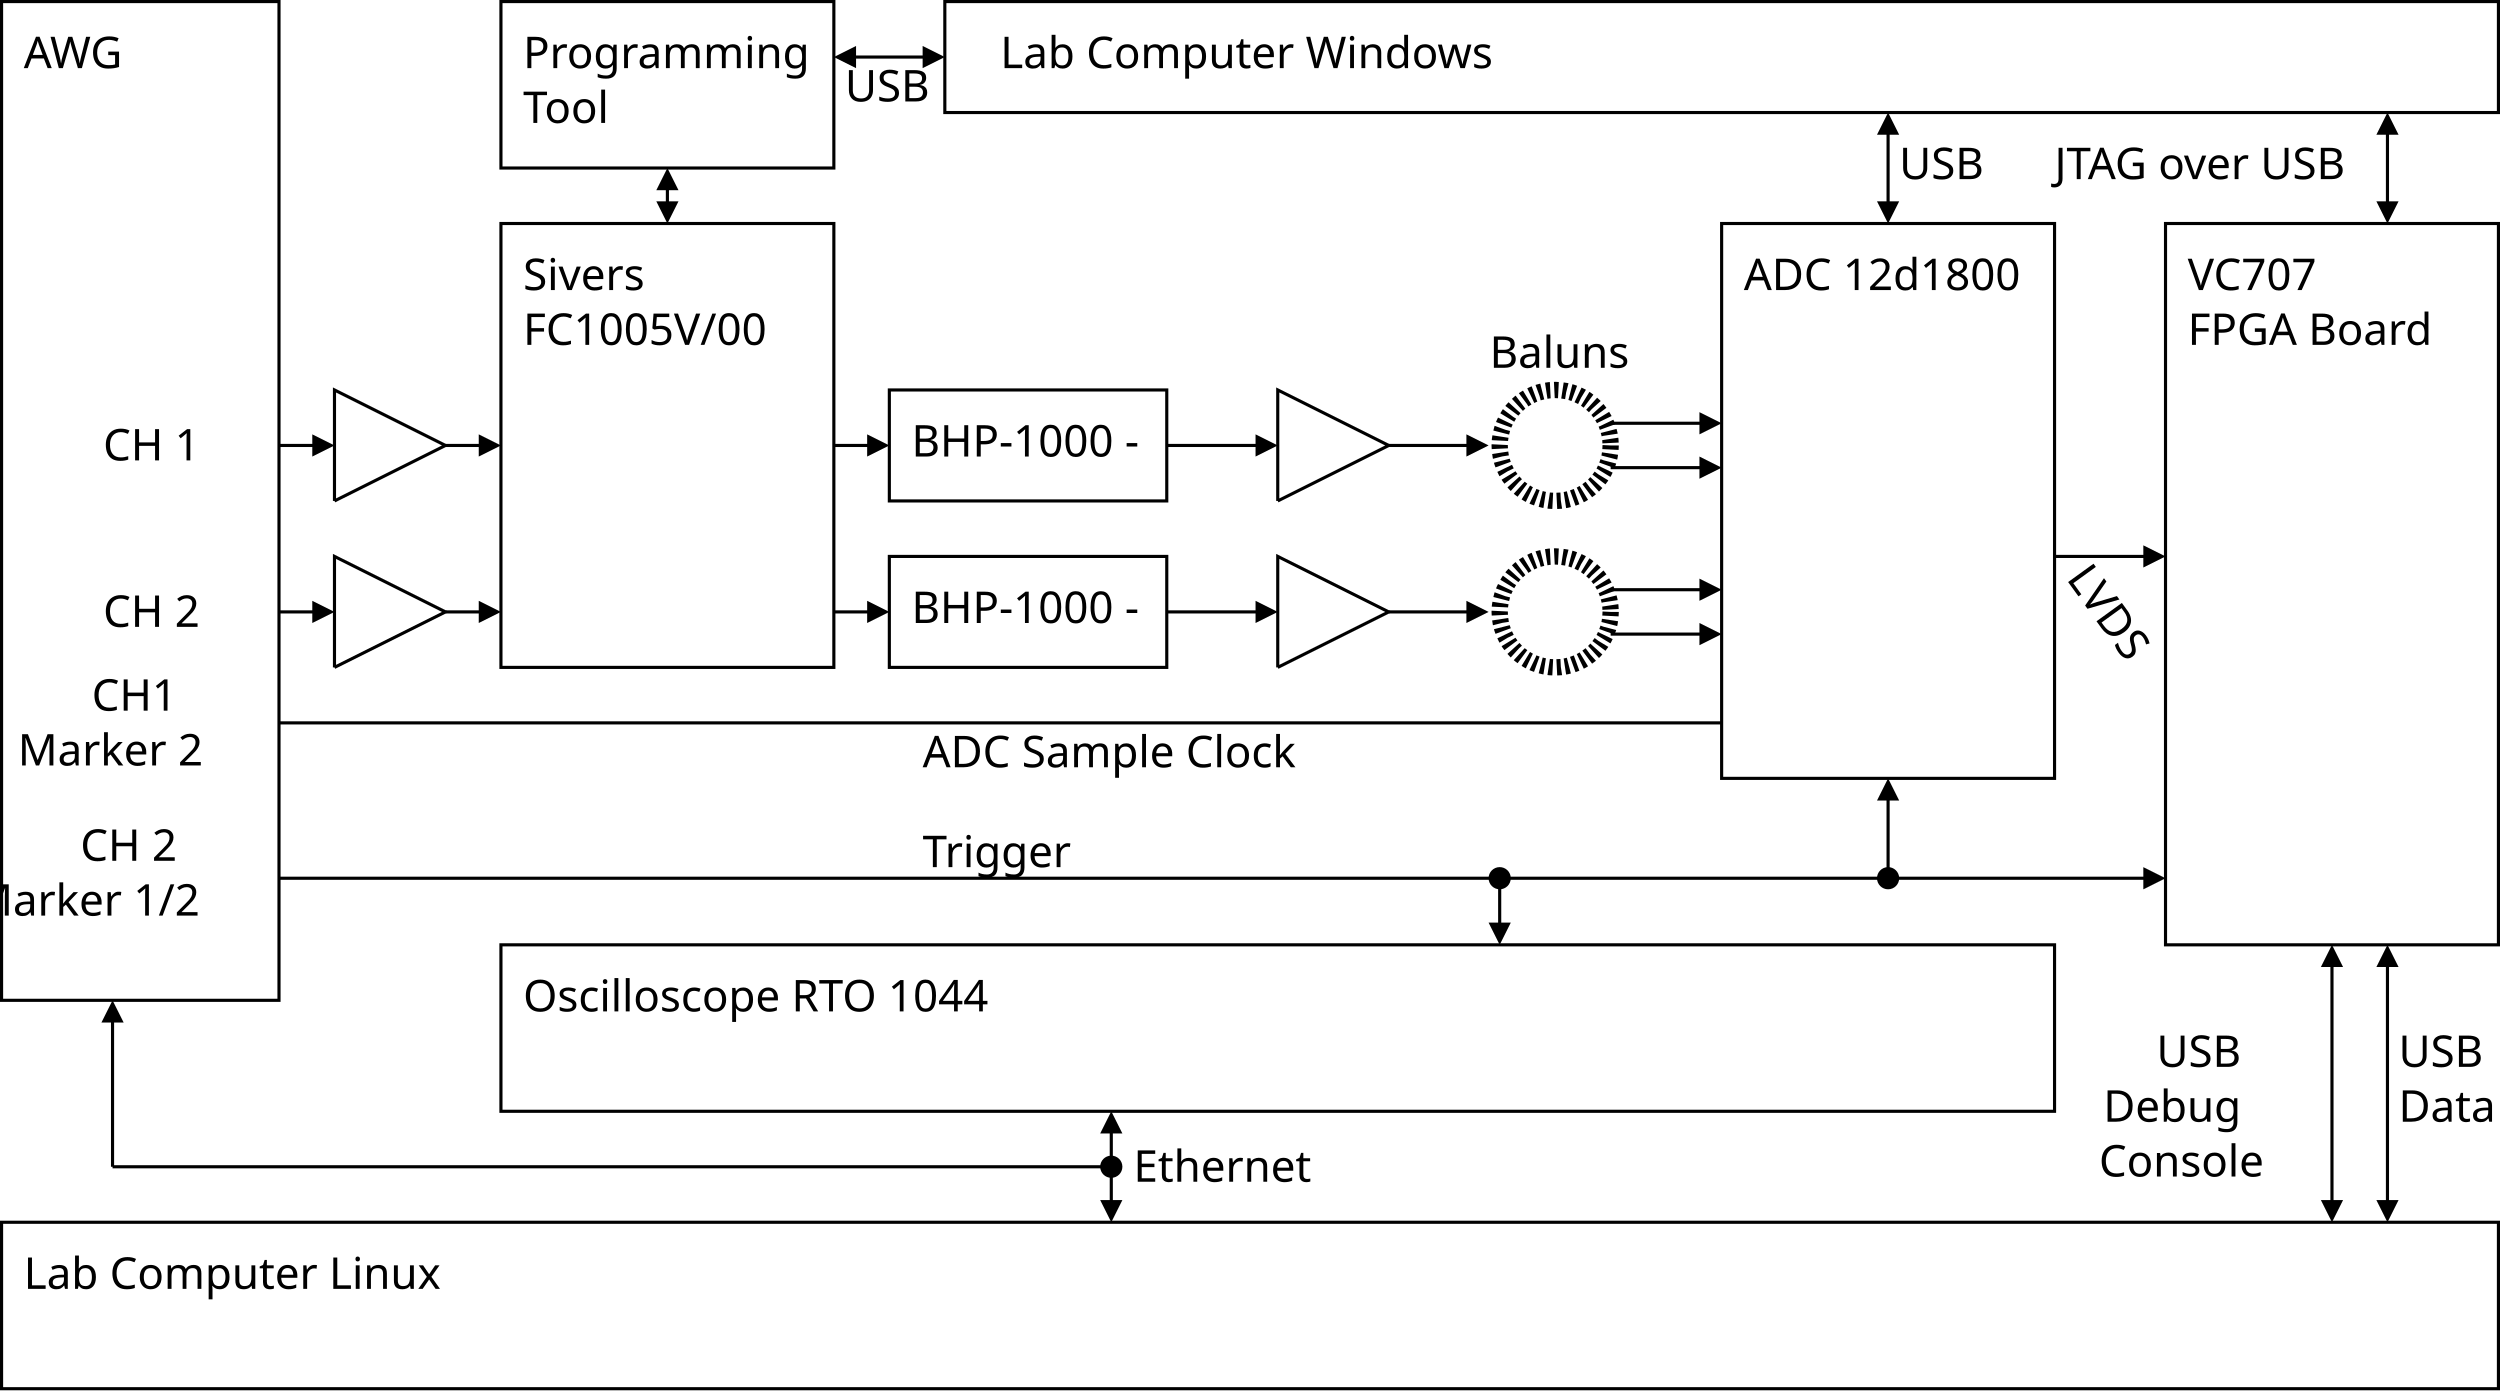
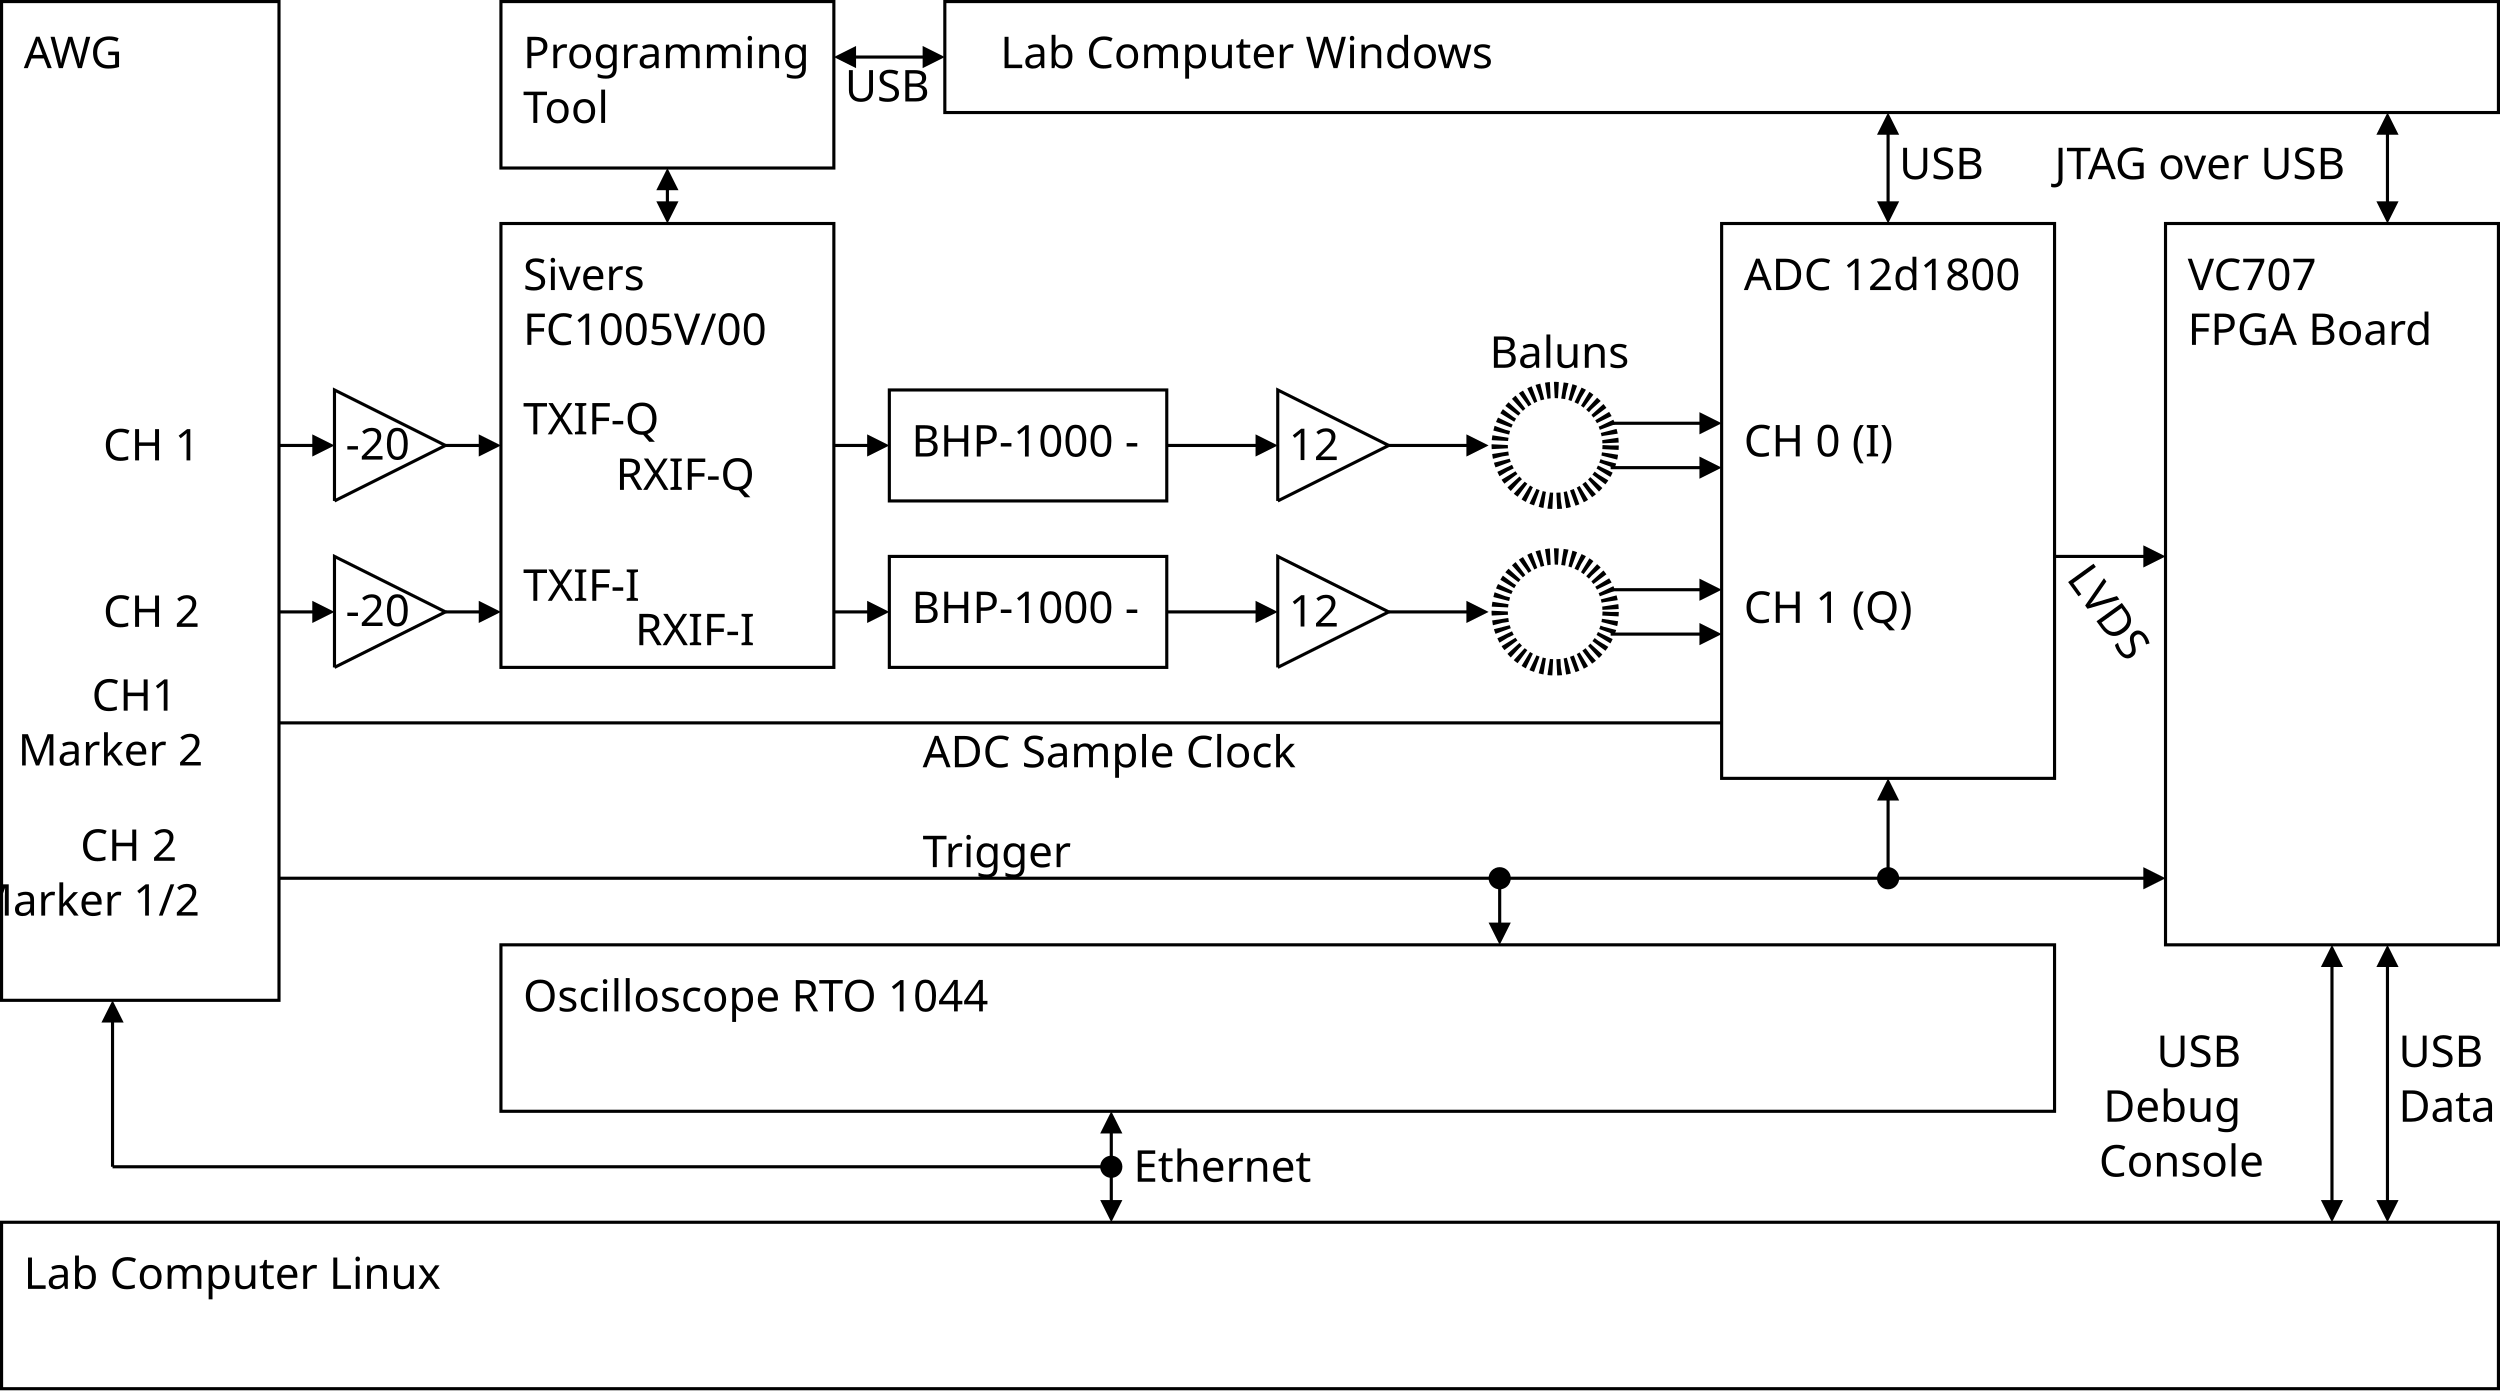
<svg xmlns="http://www.w3.org/2000/svg" xmlns:xlink="http://www.w3.org/1999/xlink" width="798.244" height="443.913" id="svg2" version="1.1">
  <defs id="defs4" />
  <g id="layer1" transform="translate(-34.93307,-59.7362)">
    <rect style="color:#000000;fill:none;stroke:#000000;stroke-width:1;stroke-linecap:butt;stroke-linejoin:miter;stroke-miterlimit:4;stroke-opacity:1;stroke-dasharray:none;stroke-dashoffset:0;marker:none;visibility:visible;display:inline;overflow:visible;enable-background:accumulate" id="rect2987" width="88.583" height="318.898" x="35.433" y="60.236" />
    <rect style="color:#000000;fill:none;stroke:#000000;stroke-width:1;stroke-linecap:butt;stroke-linejoin:miter;stroke-miterlimit:4;stroke-opacity:1;stroke-dasharray:none;stroke-dashoffset:0;marker:none;visibility:visible;display:inline;overflow:visible;enable-background:accumulate" id="rect3041" width="106.299" height="53.15" x="194.882" y="60.236" />
    <text xml:space="preserve" style="font-size:14px;font-style:normal;font-variant:normal;font-weight:normal;font-stretch:normal;line-height:125%;letter-spacing:0px;word-spacing:0px;fill:#000000;fill-opacity:1;stroke:none;font-family:cmr10;-inkscape-font-specification:cmr10" x="42.52" y="81.496" id="text3043">
      <tspan id="tspan3045" x="42.52" y="81.496">AWG</tspan>
    </text>
    <text xml:space="preserve" style="font-size:14px;font-style:normal;font-variant:normal;font-weight:normal;font-stretch:normal;line-height:125%;letter-spacing:0px;word-spacing:0px;fill:#000000;fill-opacity:1;stroke:none;font-family:cmr10;-inkscape-font-specification:cmr10" x="201.969" y="81.496" id="text3047">
      <tspan x="201.969" y="81.496" id="tspan3055">Programming</tspan>
      <tspan x="201.969" y="98.996" id="tspan4203">Tool</tspan>
    </text>
    <text xml:space="preserve" style="font-size:14px;font-style:normal;font-variant:normal;font-weight:normal;font-stretch:normal;line-height:125%;letter-spacing:0px;word-spacing:0px;fill:#000000;fill-opacity:1;stroke:none;font-family:cmr10;-inkscape-font-specification:cmr10" x="201.969" y="152.362" id="text3057">
      <tspan id="tspan3059" x="201.969" y="152.362">Sivers</tspan>
      <tspan x="201.969" y="169.862" id="tspan3097">FC1005V/00</tspan>
    </text>
    <text xml:space="preserve" style="font-size:14px;font-style:normal;font-variant:normal;font-weight:normal;font-stretch:normal;line-height:125%;letter-spacing:0px;word-spacing:0px;fill:#000000;fill-opacity:1;stroke:none;font-family:cmr10;-inkscape-font-specification:cmr10" x="510.568" y="177.165" id="text3067">
      <tspan id="tspan3069" x="510.568" y="177.165">Baluns</tspan>
    </text>
    <text xml:space="preserve" style="font-size:14px;font-style:normal;font-variant:normal;font-weight:normal;font-stretch:normal;line-height:125%;letter-spacing:0px;word-spacing:0px;fill:#000000;fill-opacity:1;stroke:none;font-family:cmr10;-inkscape-font-specification:cmr10" x="591.732" y="152.362" id="text3071">
      <tspan id="tspan3073" x="591.732" y="152.362">ADC 12d1800</tspan>
    </text>
    <text xml:space="preserve" style="font-size:14px;font-style:normal;font-variant:normal;font-weight:normal;font-stretch:normal;line-height:125%;letter-spacing:0px;word-spacing:0px;fill:#000000;fill-opacity:1;stroke:none;font-family:cmr10;-inkscape-font-specification:cmr10" x="733.465" y="152.362" id="text3075">
      <tspan id="tspan3077" x="733.465" y="152.362">VC707</tspan>
      <tspan x="733.465" y="169.862" id="tspan3996">FPGA Board</tspan>
    </text>
    <text xml:space="preserve" style="font-size:14px;font-style:normal;font-variant:normal;font-weight:normal;font-stretch:normal;line-height:125%;letter-spacing:0px;word-spacing:0px;fill:#000000;fill-opacity:1;stroke:none;font-family:cmr10;-inkscape-font-specification:cmr10" x="354.331" y="81.496" id="text3079">
      <tspan id="tspan3081" x="354.331" y="81.496">Lab Computer Windows</tspan>
    </text>
    <text xml:space="preserve" style="font-size:14px;font-style:normal;font-variant:normal;font-weight:normal;font-stretch:normal;line-height:125%;letter-spacing:0px;word-spacing:0px;fill:#000000;fill-opacity:1;stroke:none;font-family:cmr10;-inkscape-font-specification:cmr10" x="42.52" y="471.26" id="text3083">
      <tspan id="tspan3085" x="42.52" y="471.26">Lab Computer Linux</tspan>
    </text>
    <rect style="color:#000000;fill:none;stroke:#000000;stroke-width:1;stroke-linecap:butt;stroke-linejoin:miter;stroke-miterlimit:4;stroke-opacity:1;stroke-dasharray:none;stroke-dashoffset:0;marker:none;visibility:visible;display:inline;overflow:visible;enable-background:accumulate" id="rect3087" width="106.299" height="141.732" x="194.882" y="131.102" />
    <g id="g3983" transform="translate(-88.58268,17.71653)">
      <text id="text3061" y="187.795" x="414.567" style="font-size:14px;font-style:normal;font-variant:normal;font-weight:normal;font-stretch:normal;line-height:125%;letter-spacing:0px;word-spacing:0px;fill:#000000;fill-opacity:1;stroke:none;font-family:cmr10;-inkscape-font-specification:cmr10" xml:space="preserve">
        <tspan id="tspan3065" y="187.795" x="414.567">BHP-1000 -</tspan>
      </text>
      <rect y="166.535" x="407.48" height="35.433" width="88.583" id="rect3089" style="color:#000000;fill:none;stroke:#000000;stroke-width:1;stroke-linecap:butt;stroke-linejoin:miter;stroke-miterlimit:4;stroke-opacity:1;stroke-dasharray:none;stroke-dashoffset:0;marker:none;visibility:visible;display:inline;overflow:visible;enable-background:accumulate" />
    </g>
    <rect style="color:#000000;fill:none;stroke:#000000;stroke-width:1;stroke-linecap:butt;stroke-linejoin:miter;stroke-miterlimit:4;stroke-opacity:1;stroke-dasharray:none;stroke-dashoffset:0;marker:none;visibility:visible;display:inline;overflow:visible;enable-background:accumulate" id="rect3093" width="106.299" height="177.165" x="584.646" y="131.102" />
    <rect style="color:#000000;fill:none;stroke:#000000;stroke-width:1;stroke-linecap:butt;stroke-linejoin:miter;stroke-miterlimit:4;stroke-opacity:1;stroke-dasharray:none;stroke-dashoffset:0;marker:none;visibility:visible;display:inline;overflow:visible;enable-background:accumulate" id="rect3095" width="106.299" height="230.315" x="726.378" y="131.102" />
-     <path style="color:#000000;fill:none;stroke:#000000;stroke-width:1;stroke-linecap:butt;stroke-linejoin:miter;stroke-miterlimit:4;stroke-opacity:1;stroke-dasharray:none;stroke-dashoffset:0;marker:none;visibility:visible;display:inline;overflow:visible;enable-background:accumulate" d="m 141.732,219.685 35.433,-17.717 -35.433,-17.717 0,35.433 0,0" id="path3091-5" />
    <rect style="color:#000000;fill:none;stroke:#000000;stroke-width:1;stroke-linecap:butt;stroke-linejoin:miter;stroke-miterlimit:4;stroke-opacity:1;stroke-dasharray:none;stroke-dashoffset:0;marker:none;visibility:visible;display:inline;overflow:visible;enable-background:accumulate" id="rect3979" width="797.244" height="53.15" x="35.433" y="450" />
    <use x="0" y="0" xlink:href="#g3983" id="use3988" transform="translate(3.6683376e-7,53.14961)" width="744.094" height="1052.362" />
-     <use x="0" y="0" xlink:href="#path3091-5" id="use3990" transform="translate(-5.6692913e-6,53.1496)" width="744.094" height="1052.362" />
-     <use x="0" y="0" xlink:href="#path3091-5" id="use3992" transform="translate(301.1811,53.1496)" width="744.094" height="1052.362" />
-     <use x="0" y="0" xlink:href="#use3992" id="use3994" transform="translate(-4.1732283e-6,-53.14961)" width="744.094" height="1052.362" />
    <path style="color:#000000;fill:none;stroke:#000000;stroke-width:5.2;stroke-linecap:butt;stroke-linejoin:miter;stroke-miterlimit:4;stroke-opacity:1;stroke-dasharray:1.3, 1.3;stroke-dashoffset:0;marker:none;visibility:visible;display:inline;overflow:visible;enable-background:accumulate" id="path3998" d="m 549.213,201.968 c 0,9.785 -7.932,17.717 -17.717,17.717 -9.785,0 -17.717,-7.932 -17.717,-17.717 0,-9.785 7.932,-17.717 17.717,-17.717 9.785,0 17.717,7.932 17.717,17.717 z" transform="translate(3.0277282e-5,6.6231555e-6)" />
    <use x="0" y="0" xlink:href="#path3998" id="use4180" transform="translate(0,53.14961)" width="744.094" height="1052.362" />
    <rect style="color:#000000;fill:none;stroke:#000000;stroke-width:1;stroke-linecap:butt;stroke-linejoin:miter;stroke-miterlimit:4;stroke-opacity:1;stroke-dasharray:none;stroke-dashoffset:0;marker:none;visibility:visible;display:inline;overflow:visible;enable-background:accumulate" id="rect4182" width="496.063" height="35.433" x="336.614" y="60.236" />
    <rect style="color:#000000;fill:none;stroke:#000000;stroke-width:1;stroke-linecap:butt;stroke-linejoin:miter;stroke-miterlimit:4;stroke-opacity:1;stroke-dasharray:none;stroke-dashoffset:0;marker:none;visibility:visible;display:inline;overflow:visible;enable-background:accumulate" id="rect4224" width="496.063" height="53.15" x="194.882" y="361.417" />
    <path style="fill:none;stroke:#000000;stroke-width:1px;stroke-linecap:butt;stroke-linejoin:miter;stroke-opacity:1" d="m 779.528,364.961 0,81.496" id="path4226" />
    <path style="fill:none;stroke:#000000;stroke-width:1px;stroke-linecap:butt;stroke-linejoin:miter;stroke-opacity:1" d="m 124.016,290.551 460.63,0" id="path4228" />
    <path style="fill:none;stroke:#000000;stroke-width:1px;stroke-linecap:butt;stroke-linejoin:miter;stroke-opacity:1" d="m 124.016,340.157 598.819,1e-5" id="path4232" />
    <path style="fill:none;stroke:#000000;stroke-width:1px;stroke-linecap:butt;stroke-linejoin:miter;stroke-opacity:1" d="m 124.016,255.118 14.173,1e-5" id="path4234" />
    <path style="fill:none;stroke:#000000;stroke-width:1px;stroke-linecap:butt;stroke-linejoin:miter;stroke-opacity:1" d="m 124.016,201.968 14.173,1e-5" id="path4236" />
    <path style="fill:none;stroke:#000000;stroke-width:1px;stroke-linecap:butt;stroke-linejoin:miter;stroke-opacity:1" d="m 177.165,201.968 14.173,1e-5" id="path4238" />
    <path style="fill:none;stroke:#000000;stroke-width:1px;stroke-linecap:butt;stroke-linejoin:miter;stroke-opacity:1" d="m 177.165,255.118 14.173,0" id="path4240" />
    <path style="fill:none;stroke:#000000;stroke-width:1px;stroke-linecap:butt;stroke-linejoin:miter;stroke-opacity:1" d="m 301.181,201.968 14.173,0" id="path4242" />
    <path style="fill:none;stroke:#000000;stroke-width:1px;stroke-linecap:butt;stroke-linejoin:miter;stroke-opacity:1" d="m 301.181,255.118 14.173,0" id="path4244" />
    <path style="fill:none;stroke:#000000;stroke-width:1px;stroke-linecap:butt;stroke-linejoin:miter;stroke-opacity:1" d="m 407.48,201.968 31.89,0" id="path4246" />
    <path style="fill:none;stroke:#000000;stroke-width:1px;stroke-linecap:butt;stroke-linejoin:miter;stroke-opacity:1" d="m 407.48,255.118 31.89,0" id="path4248" />
    <path style="fill:none;stroke:#000000;stroke-width:1px;stroke-linecap:butt;stroke-linejoin:miter;stroke-opacity:1" d="m 478.346,201.968 28.346,0" id="path4250" />
    <path style="fill:none;stroke:#000000;stroke-width:1px;stroke-linecap:butt;stroke-linejoin:miter;stroke-opacity:1" d="m 478.346,255.118 28.346,0" id="path4252" />
-     <path style="fill:none;stroke:#000000;stroke-width:1px;stroke-linecap:butt;stroke-linejoin:miter;stroke-opacity:1" d="m 549.213,248.031 31.89,0" id="path4254" />
-     <path style="fill:none;stroke:#000000;stroke-width:1px;stroke-linecap:butt;stroke-linejoin:miter;stroke-opacity:1" d="m 549.213,262.205 31.89,0" id="path4256" />
-     <path style="fill:none;stroke:#000000;stroke-width:1px;stroke-linecap:butt;stroke-linejoin:miter;stroke-opacity:1" d="m 549.213,194.882 31.89,0" id="path4260" />
-     <path style="fill:none;stroke:#000000;stroke-width:1px;stroke-linecap:butt;stroke-linejoin:miter;stroke-opacity:1" d="m 549.213,209.055 31.89,0" id="path4262" />
    <path style="fill:none;stroke:#000000;stroke-width:1px;stroke-linecap:butt;stroke-linejoin:miter;stroke-opacity:1" d="m 690.945,237.402 31.89,0" id="path4264" />
    <path style="fill:none;stroke:#000000;stroke-width:1px;stroke-linecap:butt;stroke-linejoin:miter;stroke-opacity:1" d="m 637.795,311.811 0,28.346" id="path4266" />
    <path style="fill:none;stroke:#000000;stroke-width:1px;stroke-linecap:butt;stroke-linejoin:miter;stroke-opacity:1" d="m 513.78,340.157 0,17.717" id="path4268" />
    <path style="fill:none;stroke:#000000;stroke-width:1px;stroke-linecap:butt;stroke-linejoin:miter;stroke-opacity:1" d="m 637.795,127.559 0,-28.346" id="path4272" />
    <path style="fill:none;stroke:#000000;stroke-width:1px;stroke-linecap:butt;stroke-linejoin:miter;stroke-opacity:1" d="m 304.724,77.953 28.346,0" id="path4274" />
    <path style="fill:none;stroke:#000000;stroke-width:1px;stroke-linecap:butt;stroke-linejoin:miter;stroke-opacity:1" d="m 70.866,382.677 10e-7,49.606" id="path4276" />
    <path style="fill:none;stroke:#000000;stroke-width:1px;stroke-linecap:butt;stroke-linejoin:miter;stroke-opacity:1" d="m 70.866,432.283 318.898,0" id="path4278" />
    <path style="fill:none;stroke:#000000;stroke-width:1px;stroke-linecap:butt;stroke-linejoin:miter;stroke-opacity:1" d="m 389.764,418.11 0,28.346" id="path4280" />
    <path style="fill:none;stroke:#000000;stroke-width:1px;stroke-linecap:butt;stroke-linejoin:miter;stroke-opacity:1" d="m 797.244,99.213 0,28.346" id="path4282" />
    <path style="fill:none;stroke:#000000;stroke-width:1px;stroke-linecap:butt;stroke-linejoin:miter;stroke-opacity:1" d="m 797.244,364.961 0,81.496" id="path4284" />
    <text xml:space="preserve" style="font-size:14px;font-style:normal;font-variant:normal;font-weight:normal;font-stretch:normal;line-height:125%;letter-spacing:0px;word-spacing:0px;fill:#000000;fill-opacity:1;stroke:none;font-family:cmr10;-inkscape-font-specification:cmr10" x="201.969" y="382.677" id="text4286">
      <tspan id="tspan4288" x="201.969" y="382.677">Oscilloscope RTO 1044</tspan>
    </text>
    <path style="fill:none;stroke:#000000;stroke-width:1px;stroke-linecap:butt;stroke-linejoin:miter;stroke-opacity:1" d="m 213.098,57.193 0,10.63" id="path3050" transform="translate(34.93307,59.7362)" />
    <path style="fill:#000000;stroke:none;stroke-width:1px;stroke-linecap:butt;stroke-linejoin:miter;stroke-opacity:1;fill-opacity:1" d="m 99.713,191.839 0,7.087 7.087,-3.543 z" id="path3052" transform="translate(34.93307,59.7362)" />
    <path style="fill:#000000;fill-opacity:1;stroke:none" d="m 134.646,198.425 0,7.087 7.087,-3.543 z" id="path3052-7" />
    <path style="fill:#000000;fill-opacity:1;stroke:none" d="m 187.795,198.425 0,7.087 7.087,-3.543 z" id="path3052-9" />
    <path style="fill:#000000;fill-opacity:1;stroke:none" d="m 187.795,251.575 0,7.087 7.087,-3.543 z" id="path3052-1" />
    <path style="fill:#000000;fill-opacity:1;stroke:none" d="m 311.811,198.425 0,7.087 7.087,-3.543 z" id="path3052-2" />
    <path style="fill:#000000;fill-opacity:1;stroke:none" d="m 311.811,251.575 0,7.087 7.087,-3.543 z" id="path3052-71" />
    <path style="fill:#000000;fill-opacity:1;stroke:none" d="m 435.827,251.575 0,7.087 7.087,-3.543 z" id="path3052-5" />
    <path style="fill:#000000;fill-opacity:1;stroke:none" d="m 435.827,198.425 0,7.087 7.087,-3.543 z" id="path3052-4" />
    <path style="fill:#000000;fill-opacity:1;stroke:none" d="m 503.15,198.425 0,7.087 7.087,-3.543 z" id="path3052-17" />
    <path style="fill:#000000;fill-opacity:1;stroke:none" d="m 503.15,251.575 0,7.087 7.087,-3.543 z" id="path3052-8" />
-     <path style="fill:#000000;fill-opacity:1;stroke:none" d="m 577.559,258.661 0,7.087 7.087,-3.543 z" id="path3052-41" />
-     <path style="fill:#000000;fill-opacity:1;stroke:none" d="m 577.559,244.488 0,7.087 7.087,-3.543 z" id="path3052-45" />
-     <path style="fill:#000000;fill-opacity:1;stroke:none" d="m 577.559,205.512 0,7.087 7.087,-3.543 z" id="path3052-89" />
-     <path style="fill:#000000;fill-opacity:1;stroke:none" d="m 577.559,191.339 0,7.087 7.087,-3.543 z" id="path3052-3" />
+     <g id="g3138">
+       <path id="path4254" d="m 549.213,248.031 31.89,0" style="fill:none;stroke:#000000;stroke-width:1px;stroke-linecap:butt;stroke-linejoin:miter;stroke-opacity:1" />
+       <path id="path4256" d="m 549.213,262.205 31.89,0" style="fill:none;stroke:#000000;stroke-width:1px;stroke-linecap:butt;stroke-linejoin:miter;stroke-opacity:1" />
+       <path id="path3052-41" d="m 577.559,258.661 0,7.087 7.087,-3.543 z" style="fill:#000000;fill-opacity:1;stroke:none" />
+       <path id="path3052-45" d="m 577.559,244.488 0,7.087 7.087,-3.543 z" style="fill:#000000;fill-opacity:1;stroke:none" />
+     </g>
    <path style="fill:#000000;fill-opacity:1;stroke:none" d="m 719.291,233.858 0,7.087 7.087,-3.543 z" id="path3052-26" />
    <path style="fill:#000000;fill-opacity:1;stroke:none" d="m 329.528,74.409 0,7.087 7.087,-3.543 z" id="path3052-96" />
    <path style="fill:#000000;fill-opacity:1;stroke:none" d="m 719.291,336.614 0,7.087 7.087,-3.543 z" id="path3052-27" />
    <path style="fill:#000000;stroke:none;stroke-width:1px;stroke-linecap:butt;stroke-linejoin:miter;stroke-opacity:1;color:#000000;fill-opacity:1;fill-rule:nonzero;marker:none;visibility:visible;display:inline;overflow:visible;enable-background:accumulate" d="m 209.555,60.736 7.087,0 -3.543,-7.087 z" id="path3945" transform="translate(34.93307,59.7362)" />
    <path style="color:#000000;fill:#000000;fill-opacity:1;fill-rule:nonzero;stroke:none;stroke-width:1px;marker:none;visibility:visible;display:inline;overflow:visible;enable-background:accumulate" d="m 67.323,386.22 7.087,0 -3.543,-7.087 z" id="path3945-8" />
    <path style="color:#000000;fill:#000000;fill-opacity:1;fill-rule:nonzero;stroke:none;stroke-width:1px;marker:none;visibility:visible;display:inline;overflow:visible;enable-background:accumulate" d="m 386.22,421.654 7.087,0 -3.543,-7.087 z" id="path3945-89" />
    <path style="color:#000000;fill:#000000;fill-opacity:1;fill-rule:nonzero;stroke:none;stroke-width:1px;marker:none;visibility:visible;display:inline;overflow:visible;enable-background:accumulate" d="m 793.701,368.504 7.087,0 -3.543,-7.087 z" id="path3945-6" />
    <path style="color:#000000;fill:#000000;fill-opacity:1;fill-rule:nonzero;stroke:none;stroke-width:1px;marker:none;visibility:visible;display:inline;overflow:visible;enable-background:accumulate" d="m 775.984,368.504 7.087,0 -3.543,-7.087 z" id="path3945-66" />
    <path style="color:#000000;fill:#000000;fill-opacity:1;fill-rule:nonzero;stroke:none;stroke-width:1px;marker:none;visibility:visible;display:inline;overflow:visible;enable-background:accumulate" d="m 793.701,102.756 7.087,0 -3.543,-7.087 z" id="path3945-7" />
    <path style="color:#000000;fill:#000000;fill-opacity:1;fill-rule:nonzero;stroke:none;stroke-width:1px;marker:none;visibility:visible;display:inline;overflow:visible;enable-background:accumulate" d="m 634.252,102.756 7.087,0 -3.543,-7.087 z" id="path3945-81" />
    <path style="color:#000000;fill:#000000;fill-opacity:1;fill-rule:nonzero;stroke:none;stroke-width:1px;marker:none;visibility:visible;display:inline;overflow:visible;enable-background:accumulate" d="m 634.252,315.354 7.087,0 -3.543,-7.087 z" id="path3945-4" />
    <path style="fill:#000000;stroke:none;stroke-width:1px;stroke-linecap:butt;stroke-linejoin:miter;stroke-opacity:1;color:#000000;fill-opacity:1;fill-rule:nonzero;marker:none;visibility:visible;display:inline;overflow:visible;enable-background:accumulate" d="m 209.555,64.28 7.087,0 -3.543,7.087 z" id="path4013" transform="translate(34.93307,59.7362)" />
    <path style="color:#000000;fill:#000000;fill-opacity:1;fill-rule:nonzero;stroke:none;stroke-width:1px;marker:none;visibility:visible;display:inline;overflow:visible;enable-background:accumulate" d="m 386.22,442.913 7.087,0 -3.543,7.087 z" id="path4013-6" />
    <path style="color:#000000;fill:#000000;fill-opacity:1;fill-rule:nonzero;stroke:none;stroke-width:1px;marker:none;visibility:visible;display:inline;overflow:visible;enable-background:accumulate" d="m 793.701,442.913 7.087,0 -3.543,7.087 z" id="path4013-0" />
    <path style="color:#000000;fill:#000000;fill-opacity:1;fill-rule:nonzero;stroke:none;stroke-width:1px;marker:none;visibility:visible;display:inline;overflow:visible;enable-background:accumulate" d="m 775.984,442.913 7.087,0 -3.543,7.087 z" id="path4013-3" />
    <path style="color:#000000;fill:#000000;fill-opacity:1;fill-rule:nonzero;stroke:none;stroke-width:1px;marker:none;visibility:visible;display:inline;overflow:visible;enable-background:accumulate" d="m 793.701,124.016 7.087,0 -3.543,7.087 z" id="path4013-5" />
    <path style="color:#000000;fill:#000000;fill-opacity:1;fill-rule:nonzero;stroke:none;stroke-width:1px;marker:none;visibility:visible;display:inline;overflow:visible;enable-background:accumulate" d="m 634.252,124.016 7.087,0 -3.543,7.087 z" id="path4013-8" />
    <path style="color:#000000;fill:#000000;fill-opacity:1;fill-rule:nonzero;stroke:none;stroke-width:1px;marker:none;visibility:visible;display:inline;overflow:visible;enable-background:accumulate" d="m 510.236,354.331 7.087,0 -3.543,7.087 z" id="path4013-9" />
-     <path style="color:#000000;fill:#000000;fill-opacity:1;fill-rule:nonzero;stroke:none;stroke-width:0;marker:none;visibility:visible;display:inline;overflow:visible;enable-background:accumulate" id="path4080" d="m 482.39,266.248 a 3.543,3.543 0 1 1 -0.001,-0.097" transform="translate(34.93306,73.90942)" />
-     <path transform="translate(-89.08268,166.0354)" style="color:#000000;fill:#000000;fill-opacity:1;fill-rule:nonzero;stroke:none;stroke-width:0;marker:none;visibility:visible;display:inline;overflow:visible;enable-background:accumulate" id="path4080-6" d="m 482.39,266.248 a 3.543,3.543 0 1 1 -0.001,-0.097" />
+     <path style="color:#000000;fill:#000000;fill-opacity:1;fill-rule:nonzero;stroke:none;stroke-width:0;marker:none;visibility:visible;display:inline;overflow:visible;enable-background:accumulate" id="path4080" d="m 482.39,266.248 c 0,1.957 -1.586,3.543 -3.543,3.543 -1.957,0 -3.543,-1.586 -3.543,-3.543 0,-1.957 1.586,-3.543 3.543,-3.543 1.919,0 3.489,1.528 3.542,3.446" transform="translate(34.93306,73.90942)" />
+     <path transform="translate(-89.08268,166.0354)" style="color:#000000;fill:#000000;fill-opacity:1;fill-rule:nonzero;stroke:none;stroke-width:0;marker:none;visibility:visible;display:inline;overflow:visible;enable-background:accumulate" id="path4080-6" d="m 482.39,266.248 c 0,1.957 -1.586,3.543 -3.543,3.543 -1.957,0 -3.543,-1.586 -3.543,-3.543 0,-1.957 1.586,-3.543 3.543,-3.543 1.919,0 3.489,1.528 3.542,3.446" />
    <text xml:space="preserve" style="font-size:14px;font-style:normal;font-variant:normal;font-weight:normal;font-stretch:normal;line-height:125%;letter-spacing:0px;word-spacing:0px;fill:#000000;fill-opacity:1;stroke:none;font-family:cmr10;-inkscape-font-specification:cmr10" x="641.339" y="116.929" id="text4100">
      <tspan id="tspan4102" x="641.339" y="116.929">USB</tspan>
    </text>
    <text xml:space="preserve" style="font-size:14px;font-style:normal;font-variant:normal;font-weight:normal;font-stretch:normal;line-height:125%;letter-spacing:0px;word-spacing:0px;fill:#000000;fill-opacity:1;stroke:none;font-family:cmr10;-inkscape-font-specification:cmr10" x="690.945" y="116.929" id="text4104">
      <tspan id="tspan4106" x="690.945" y="116.929">JTAG over USB</tspan>
    </text>
    <text xml:space="preserve" style="font-size:14px;font-style:normal;font-variant:normal;font-weight:normal;font-stretch:normal;line-height:125%;letter-spacing:0px;word-spacing:0px;fill:#000000;fill-opacity:1;stroke:none;font-family:cmr10;-inkscape-font-specification:cmr10" x="800.787" y="400.394" id="text4108">
      <tspan id="tspan4110" x="800.787" y="400.394">USB</tspan>
      <tspan x="800.787" y="417.894" id="tspan4112">Data</tspan>
    </text>
    <text xml:space="preserve" style="font-size:14px;font-style:normal;font-variant:normal;font-weight:normal;font-stretch:normal;line-height:125%;letter-spacing:0px;word-spacing:0px;fill:#000000;fill-opacity:1;stroke:none;font-family:cmr10;-inkscape-font-specification:cmr10" x="775.984" y="400.394" id="text4114">
      <tspan id="tspan4116" x="775.984" y="400.394" style="text-align:end;text-anchor:end">USB</tspan>
      <tspan x="775.984" y="417.894" id="tspan4118" style="text-align:end;text-anchor:end">Debug</tspan>
      <tspan x="775.984" y="435.394" id="tspan4132" style="text-align:end;text-anchor:end">Console</tspan>
    </text>
    <text xml:space="preserve" style="font-size:14px;font-style:normal;font-variant:normal;font-weight:normal;font-stretch:normal;line-height:125%;letter-spacing:0px;word-spacing:0px;fill:#000000;fill-opacity:1;stroke:none;font-family:cmr10;-inkscape-font-specification:cmr10" x="396.85" y="437.062" id="text4120">
      <tspan id="tspan4122" x="396.85" y="437.062">Ethernet</tspan>
    </text>
    <text xml:space="preserve" style="font-size:14px;font-style:normal;font-variant:normal;font-weight:normal;font-stretch:normal;line-height:125%;letter-spacing:0px;word-spacing:0px;fill:#000000;fill-opacity:1;stroke:none;font-family:cmr10;-inkscape-font-specification:cmr10" x="329.528" y="336.614" id="text4124">
      <tspan id="tspan4126" x="329.528" y="336.614">Trigger</tspan>
    </text>
    <text xml:space="preserve" style="font-size:14px;font-style:normal;font-variant:normal;font-weight:normal;font-stretch:normal;line-height:125%;letter-spacing:0px;word-spacing:0px;fill:#000000;fill-opacity:1;stroke:none;font-family:cmr10;-inkscape-font-specification:cmr10" x="605.126" y="-419.418" id="text4128" transform="matrix(0.5860855,0.8102492,-0.8102492,0.5860855,0,0)">
      <tspan id="tspan4130" x="605.126" y="-419.418">LVDS</tspan>
    </text>
    <path style="fill:#000000;fill-opacity:1;stroke:none" d="m 308.268,74.409 0,7.087 -7.087,-3.543 z" id="path3052-96-5" />
    <text xml:space="preserve" style="font-size:14px;font-style:normal;font-variant:normal;font-weight:normal;font-stretch:normal;line-height:125%;letter-spacing:0px;word-spacing:0px;fill:#000000;fill-opacity:1;stroke:none;font-family:cmr10;-inkscape-font-specification:cmr10" x="304.724" y="92.126" id="text4152">
      <tspan id="tspan4154" x="304.724" y="92.126">USB</tspan>
    </text>
    <text xml:space="preserve" style="font-size:14px;font-style:normal;font-variant:normal;font-weight:normal;font-stretch:normal;line-height:125%;letter-spacing:0px;word-spacing:0px;fill:#000000;fill-opacity:1;stroke:none;font-family:cmr10;-inkscape-font-specification:cmr10" x="329.528" y="304.724" id="text4156">
      <tspan id="tspan4158" x="329.528" y="304.724">ADC Sample Clock</tspan>
    </text>
    <text xml:space="preserve" style="font-size:14px;font-style:normal;font-variant:normal;font-weight:normal;font-stretch:normal;line-height:125%;letter-spacing:0px;word-spacing:0px;fill:#000000;fill-opacity:1;stroke:none;font-family:cmr10;-inkscape-font-specification:cmr10" x="116.929" y="206.75" id="text4160">
      <tspan id="tspan4162" x="116.929" y="206.75" style="text-align:end;text-anchor:end">CH 1</tspan>
    </text>
    <text xml:space="preserve" style="font-size:14px;font-style:normal;font-variant:normal;font-weight:normal;font-stretch:normal;line-height:125%;letter-spacing:0px;word-spacing:0px;fill:#000000;fill-opacity:1;stroke:none;font-family:cmr10;-inkscape-font-specification:cmr10" x="116.929" y="259.9" id="text4164">
      <tspan id="tspan4166" x="116.929" y="259.9" style="text-align:end;text-anchor:end">CH 2</tspan>
    </text>
    <text xml:space="preserve" style="font-size:14px;font-style:normal;font-variant:normal;font-weight:normal;font-stretch:normal;line-height:125%;letter-spacing:0px;word-spacing:0px;fill:#000000;fill-opacity:1;stroke:none;font-family:cmr10;-inkscape-font-specification:cmr10" x="116.929" y="286.658" id="text4168">
      <tspan x="116.929" y="286.658" id="tspan4178" style="text-align:end;text-anchor:end">CH1</tspan>
      <tspan x="121.605" y="304.158" id="tspan4182" style="text-align:end;text-anchor:end">Marker 2 </tspan>
    </text>
    <text xml:space="preserve" style="font-size:14px;font-style:normal;font-variant:normal;font-weight:normal;font-stretch:normal;line-height:125%;letter-spacing:0px;word-spacing:0px;fill:#000000;fill-opacity:1;stroke:none;font-family:cmr10;-inkscape-font-specification:cmr10" x="116.929" y="334.593" id="text4172">
      <tspan id="tspan4174" x="116.929" y="334.593" style="text-align:end;text-anchor:end">CH 2</tspan>
      <tspan x="116.929" y="352.093" id="tspan4176" style="text-align:end;text-anchor:end">Marker 1/2</tspan>
    </text>
-     <path style="color:#000000;fill:#000000;fill-opacity:1;fill-rule:nonzero;stroke:none;stroke-width:0;marker:none;visibility:visible;display:inline;overflow:visible;enable-background:accumulate" id="path4080-5" d="m 482.39,266.248 a 3.543,3.543 0 1 1 -0.001,-0.097" transform="translate(158.9488,73.90942)" />
+     <path style="color:#000000;fill:#000000;fill-opacity:1;fill-rule:nonzero;stroke:none;stroke-width:0;marker:none;visibility:visible;display:inline;overflow:visible;enable-background:accumulate" id="path4080-5" d="m 482.39,266.248 c 0,1.957 -1.586,3.543 -3.543,3.543 -1.957,0 -3.543,-1.586 -3.543,-3.543 0,-1.957 1.586,-3.543 3.543,-3.543 1.919,0 3.489,1.528 3.542,3.446" transform="translate(158.9488,73.90942)" />
+     <text xml:space="preserve" style="font-size:14px;font-style:normal;font-variant:normal;font-weight:normal;font-stretch:normal;line-height:125%;letter-spacing:0px;word-spacing:0px;fill:#000000;fill-opacity:1;stroke:none;font-family:cmr10;-inkscape-font-specification:cmr10" x="201.969" y="198.425" id="text3118">
+       <tspan id="tspan3120" x="201.969" y="198.425">TXIF-Q</tspan>
+     </text>
+     <text xml:space="preserve" style="font-size:14px;font-style:normal;font-variant:normal;font-weight:normal;font-stretch:normal;line-height:125%;letter-spacing:0px;word-spacing:0px;fill:#000000;fill-opacity:1;stroke:none;font-family:cmr10;-inkscape-font-specification:cmr10" x="201.969" y="251.575" id="text3122">
+       <tspan id="tspan3124" x="201.969" y="251.575">TXIF-I</tspan>
+     </text>
+     <text xml:space="preserve" style="font-size:14px;font-style:normal;font-variant:normal;font-weight:normal;font-stretch:normal;line-height:125%;letter-spacing:0px;word-spacing:0px;fill:#000000;fill-opacity:1;stroke:none;font-family:cmr10;-inkscape-font-specification:cmr10" x="294.094" y="216.142" id="text3126">
+       <tspan id="tspan3128" x="294.094" y="216.142" style="text-align:end;text-anchor:end">RXIF-Q</tspan>
+     </text>
+     <text xml:space="preserve" style="font-size:14px;font-style:normal;font-variant:normal;font-weight:normal;font-stretch:normal;line-height:125%;letter-spacing:0px;word-spacing:0px;fill:#000000;fill-opacity:1;stroke:none;font-family:cmr10;-inkscape-font-specification:cmr10" x="591.732" y="205.468" id="text3130">
+       <tspan id="tspan3132" x="591.732" y="205.468">CH 0 (I)</tspan>
+     </text>
+     <text xml:space="preserve" style="font-size:14px;font-style:normal;font-variant:normal;font-weight:normal;font-stretch:normal;line-height:125%;letter-spacing:0px;word-spacing:0px;fill:#000000;fill-opacity:1;stroke:none;font-family:cmr10;-inkscape-font-specification:cmr10" x="591.732" y="258.618" id="text3134">
+       <tspan id="tspan3136" x="591.732" y="258.618">CH 1 (Q)</tspan>
+     </text>
+     <use x="0" y="0" xlink:href="#g3138" id="use3144" transform="translate(4.8582677e-6,-53.1496)" width="798.244" height="443.913" />
+     <text xml:space="preserve" style="font-size:14px;font-style:normal;font-variant:normal;font-weight:normal;font-stretch:normal;line-height:125%;letter-spacing:0px;word-spacing:0px;fill:#000000;fill-opacity:1;stroke:none;font-family:cmr10;-inkscape-font-specification:cmr10" x="294.094" y="265.748" id="text3126-3">
+       <tspan id="tspan3128-2" x="294.094" y="265.748" style="text-align:end;text-anchor:end">RXIF-I</tspan>
+     </text>
+     <g id="g3192">
+       <path id="path3091-5" d="m 141.732,219.685 35.433,-17.717 -35.433,-17.717 0,35.433 0,0" style="color:#000000;fill:none;stroke:#000000;stroke-width:1;stroke-linecap:butt;stroke-linejoin:miter;stroke-miterlimit:4;stroke-opacity:1;stroke-dasharray:none;stroke-dashoffset:0;marker:none;visibility:visible;display:inline;overflow:visible;enable-background:accumulate" />
+       <text id="text3167" y="206.477" x="145.276" style="font-size:14px;font-style:normal;font-variant:normal;font-weight:normal;font-stretch:normal;line-height:125%;letter-spacing:0px;word-spacing:0px;fill:#000000;fill-opacity:1;stroke:none;font-family:cmr10;-inkscape-font-specification:cmr10" xml:space="preserve">
+         <tspan y="206.477" x="145.276" id="tspan3169">-20</tspan>
+       </text>
+     </g>
+     <use x="0" y="0" xlink:href="#g3192" id="use3197" transform="translate(-5.9291338e-6,53.14961)" width="798.244" height="443.913" />
+     <g id="g3205">
+       <path id="use3994" d="m 442.913,219.685 35.433,-17.717 -35.433,-17.717 0,35.433 0,0" style="color:#000000;fill:none;stroke:#000000;stroke-width:1;stroke-linecap:butt;stroke-linejoin:miter;stroke-miterlimit:4;stroke-opacity:1;stroke-dasharray:none;stroke-dashoffset:0;marker:none;visibility:visible;display:inline;overflow:visible;enable-background:accumulate" />
+       <text id="text3199" y="206.631" x="446.457" style="font-size:14px;font-style:normal;font-variant:normal;font-weight:normal;font-stretch:normal;line-height:125%;letter-spacing:0px;word-spacing:0px;fill:#000000;fill-opacity:1;stroke:none;font-family:cmr10;-inkscape-font-specification:cmr10" xml:space="preserve">
+         <tspan y="206.631" x="446.457" id="tspan3201">12</tspan>
+       </text>
+     </g>
+     <use x="0" y="0" xlink:href="#g3205" id="use3210" transform="translate(-1.3566929e-5,53.14961)" width="798.244" height="443.913" />
  </g>
</svg>
